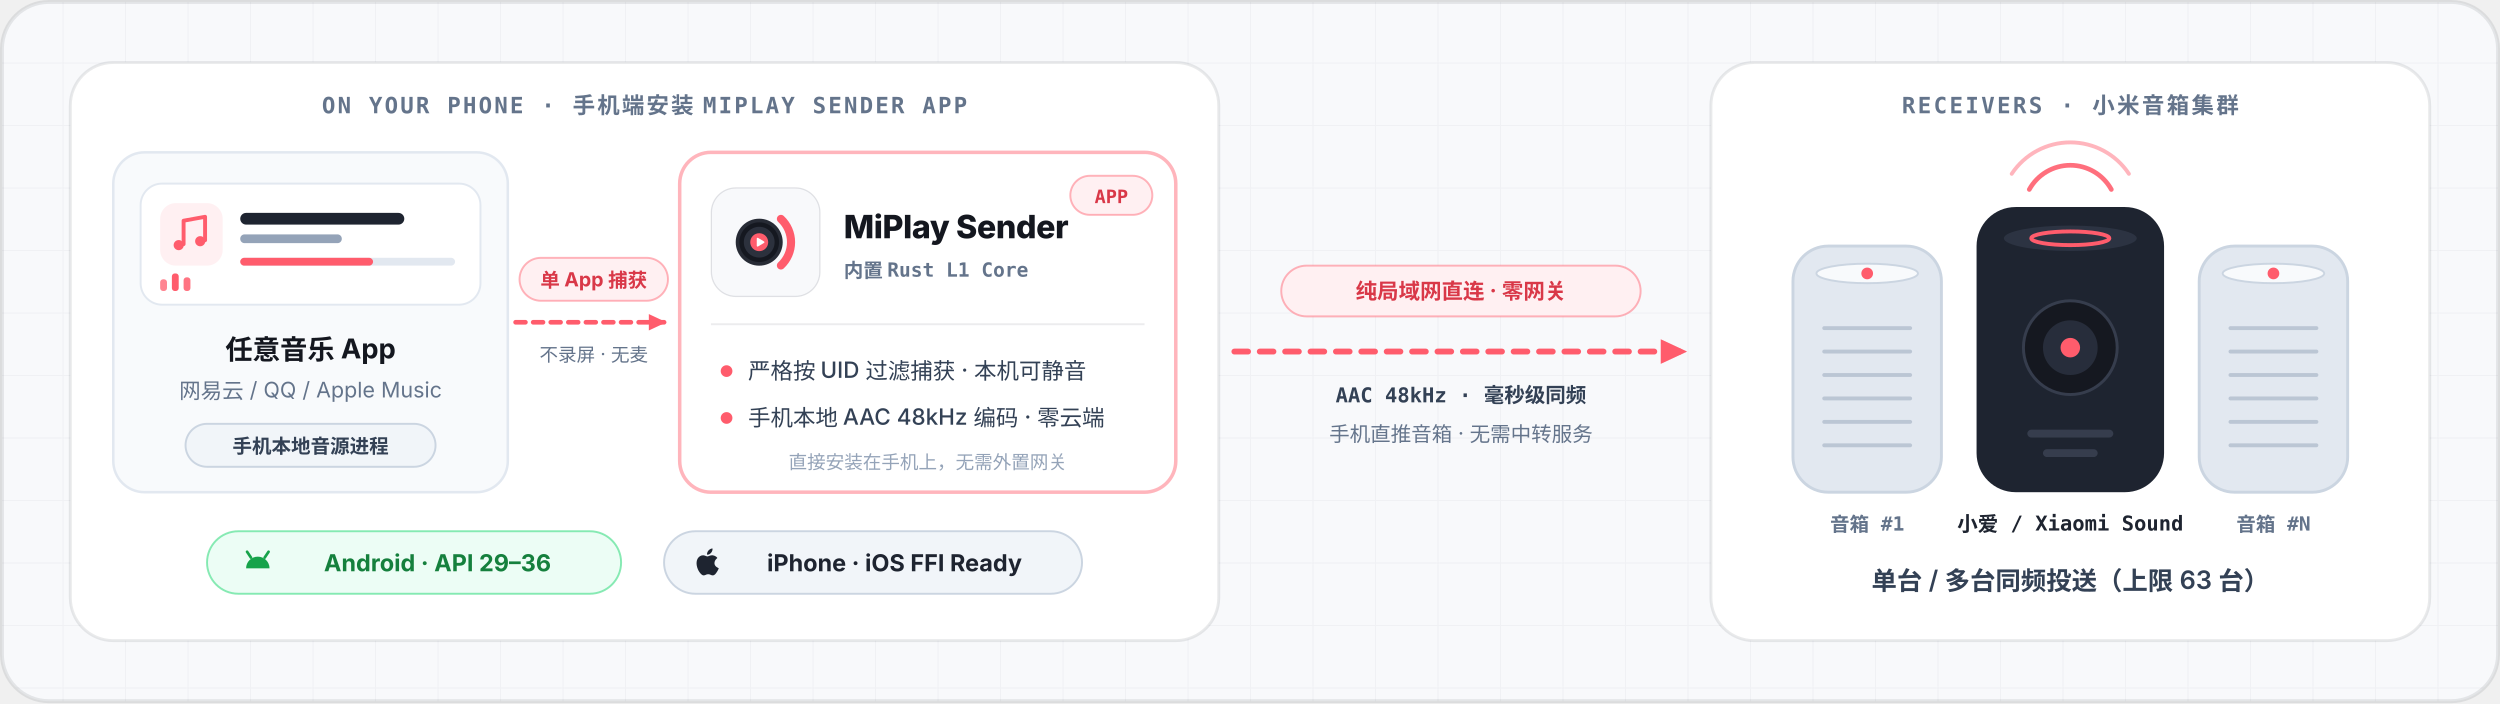
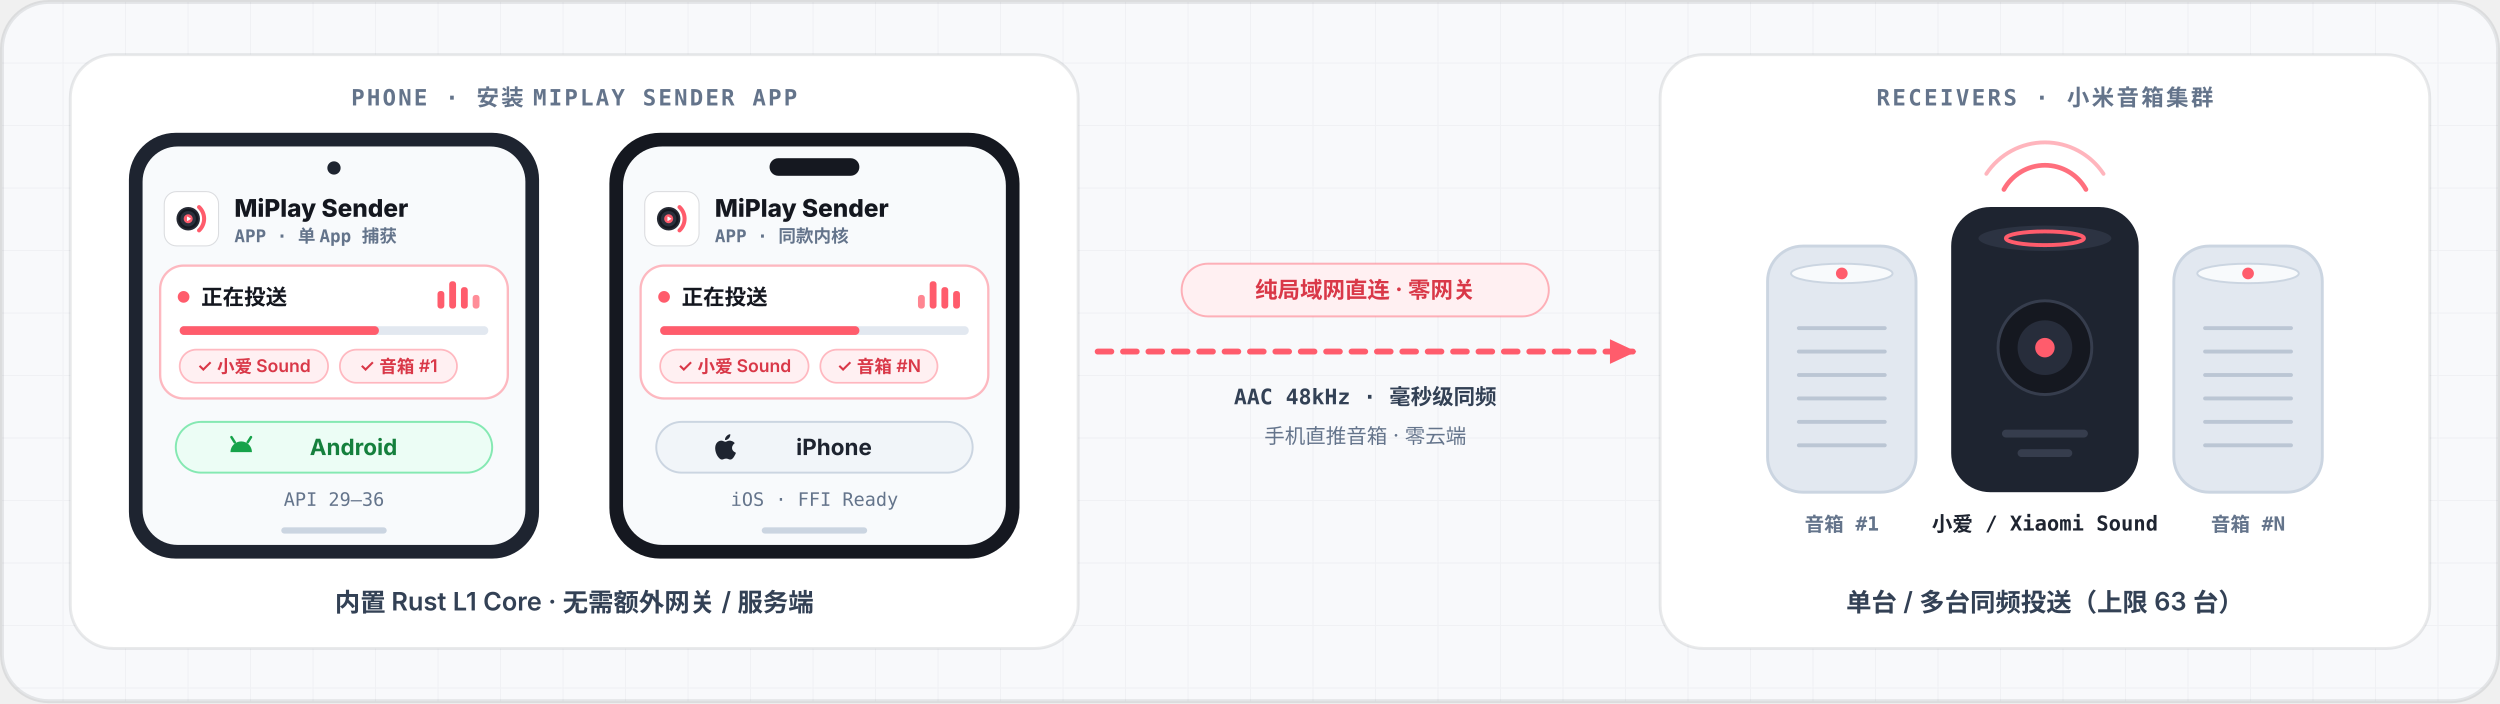
<svg xmlns="http://www.w3.org/2000/svg" viewBox="0 0 1280 360" width="1280" height="360" role="img" aria-labelledby="hb-light-title hb-light-desc">
  <defs>
    <pattern id="hb-grid-l" width="32" height="32" patternUnits="userSpaceOnUse">
      <path d="M 32 0 L 0 0 0 32" fill="none" stroke="#0F172A" stroke-opacity="0.035" stroke-width="1" />
    </pattern>
    <marker id="hb-arr-l" viewBox="0 0 10 10" refX="7.5" refY="5" markerWidth="6" markerHeight="6" orient="auto">
-       <path d="M 1 1.5 L 8.5 5 L 1 8.5 Z" fill="#FF5C6C" />
-     </marker>
-     <marker id="hb-arr-sm-l" viewBox="0 0 10 10" refX="7.5" refY="5" markerWidth="5" markerHeight="5" orient="auto">
      <path d="M 1 1.5 L 8.5 5 L 1 8.5 Z" fill="#FF5C6C" />
    </marker>
    <style>
      .sans { font-family: -apple-system, BlinkMacSystemFont, "SF Pro Display", "PingFang SC", "Hiragino Sans GB", "Segoe UI", sans-serif; }
      .mono { font-family: "SF Mono", ui-monospace, Menlo, Consolas, monospace; }
    </style>
  </defs>
  <rect x="1" y="1" width="1278" height="358" rx="24" fill="#F8F9FB" stroke="#0F172A" stroke-opacity="0.09" stroke-width="2" />
  <rect x="1" y="1" width="1278" height="358" rx="24" fill="url(#hb-grid-l)" />
-   <rect x="36" y="32" width="588" height="296" rx="22" fill="#FFFFFF" stroke="#0F172A" stroke-opacity="0.09" stroke-width="1.5" />
-   <text x="330" y="58" text-anchor="middle" class="mono" font-size="11.5" font-weight="700" fill="#64748B" letter-spacing="1.1">ON YOUR PHONE · 手机端安装 MIPLAY SENDER APP</text>
-   <g transform="translate(58, 78)">
-     <rect x="0" y="0" width="202" height="174" rx="16" fill="#F8FAFC" stroke="#E2E8F0" stroke-width="1.3" />
-     <rect x="14" y="16" width="174" height="62" rx="11" fill="#FFFFFF" stroke="#E2E8F0" stroke-width="1" />
-     <rect x="24" y="26" width="32" height="32" rx="8" fill="#FFF0F2" />
-     <path d="M 36 47 L 36 35 L 47 33 L 47 45" fill="none" stroke="#FF5C6C" stroke-width="2" stroke-linecap="round" stroke-linejoin="round" />
-     <circle cx="33.5" cy="47.5" r="2.6" fill="#FF5C6C" />
-     <circle cx="44.5" cy="45.5" r="2.6" fill="#FF5C6C" />
-     <rect x="65" y="31" width="84" height="6" rx="3" fill="#1E2430" />
-     <rect x="65" y="42" width="52" height="4.5" rx="2.2" fill="#94A3B8" />
-     <rect x="65" y="54" width="110" height="4" rx="2" fill="#E2E8F0" />
-     <rect x="65" y="54" width="68" height="4" rx="2" fill="#FF5C6C" />
-     <rect x="24" y="65" width="3.5" height="6" rx="1.5" fill="#FF5C6C" opacity="0.75" />
-     <rect x="30" y="62" width="3.5" height="9" rx="1.5" fill="#FF5C6C" />
-     <rect x="36" y="64" width="3.5" height="7" rx="1.5" fill="#FF5C6C" opacity="0.85" />
-     <text x="101" y="106" text-anchor="middle" class="sans" font-size="14" font-weight="700" fill="#14171F">任意音乐 App</text>
-     <text x="101" y="126" text-anchor="middle" class="sans" font-size="11" fill="#64748B">网易云 / QQ / Apple Music</text>
-     <rect x="37" y="139" width="128" height="22" rx="11" fill="#F1F5F9" stroke="#CBD5E1" stroke-width="1" />
-     <text x="101" y="154" text-anchor="middle" class="mono" font-size="10" font-weight="600" fill="#334155">手机本地音源进程</text>
+   <rect x="36" y="28" width="516" height="304" rx="22" fill="#FFFFFF" stroke="#0F172A" stroke-opacity="0.09" stroke-width="1.5" />
+   <text x="294" y="54" text-anchor="middle" class="mono" font-size="11.5" font-weight="700" fill="#64748B" letter-spacing="1.1">PHONE · 安装 MIPLAY SENDER APP</text>
+   <g transform="translate(66, 68)">
+     <rect x="0" y="0" width="210" height="218" rx="24" fill="#1E2430" />
+     <rect x="7" y="7" width="196" height="204" rx="18" fill="#F8FAFC" />
+     <circle cx="105" cy="18" r="3.4" fill="#1E2430" />
+     <g transform="translate(18, 30)">
+       <g transform="scale(0.0546875)">
+         <rect x="2" y="2" width="508" height="508" rx="115" fill="#FFFFFF" stroke="#0F172A" stroke-opacity="0.14" stroke-width="10" />
+         <circle cx="226" cy="256" r="110" fill="#272B35" />
+         <circle cx="226" cy="256" r="93" fill="#151820" />
+         <circle cx="226" cy="256" r="72" fill="#2C313D" />
+         <circle cx="226" cy="256" r="42" fill="#FF5C6C" />
+         <path d="M 214.5 240.5 L 214.5 271.5 Q 214.5 279.5 222.0 275.2 L 247.0 260.3 Q 254.5 256 247.0 251.7 L 222.0 236.8 Q 214.5 232.5 214.5 240.5 Z" fill="#FFFFFF" />
+         <path d="M 327.6 147.0 A 149 149 0 0 1 327.6 365.0" fill="none" stroke="#FF5C6C" stroke-width="38" stroke-linecap="round" />
+       </g>
+       <text x="36" y="13" class="sans" font-size="12.5" font-weight="800" fill="#14171F">MiPlay Sender</text>
+       <text x="36" y="26" class="mono" font-size="9" font-weight="600" fill="#64748B">APP · 单 App 捕获</text>
+     </g>
+     <rect x="16" y="68" width="178" height="68" rx="12" fill="#FFFFFF" stroke="#FF5C6C" stroke-opacity="0.42" stroke-width="1.2" />
+     <circle cx="28" cy="84" r="3" fill="#FF5C6C" />
+     <text x="37" y="88" class="sans" font-size="11" font-weight="700" fill="#14171F">正在投送</text>
+     <rect x="158" y="81" width="3.5" height="9" rx="1.5" fill="#FF5C6C" />
+     <rect x="164" y="76" width="3.5" height="14" rx="1.5" fill="#FF5C6C" />
+     <rect x="170" y="79" width="3.5" height="11" rx="1.5" fill="#FF5C6C" />
+     <rect x="176" y="83" width="3.5" height="7" rx="1.5" fill="#FF5C6C" opacity="0.7" />
+     <rect x="26" y="99" width="158" height="4.5" rx="2.2" fill="#E2E8F0" />
+     <rect x="26" y="99" width="102" height="4.5" rx="2.2" fill="#FF5C6C" />
+     <rect x="26" y="111" width="76" height="17" rx="8.5" fill="#FFF0F2" stroke="#FF5C6C" stroke-opacity="0.40" stroke-width="0.9" />
+     <text x="64" y="122.5" text-anchor="middle" class="sans" font-size="9" font-weight="600" fill="#D93848">✓ 小爱 Sound</text>
+     <rect x="108" y="111" width="60" height="17" rx="8.5" fill="#FFF0F2" stroke="#FF5C6C" stroke-opacity="0.40" stroke-width="0.9" />
+     <text x="138" y="122.5" text-anchor="middle" class="sans" font-size="9" font-weight="600" fill="#D93848">✓ 音箱 #1</text>
+     <rect x="24" y="148" width="162" height="26" rx="13" fill="#ECFDF5" stroke="#3DDC84" stroke-opacity="0.6" stroke-width="1" />
+     <path d="M 52 163.5 A 5.5 5.5 0 0 1 63 163.5 Z" fill="#16A34A" />
+     <line x1="54.2" y1="158.5" x2="52.5" y2="155.8" stroke="#16A34A" stroke-width="1.3" stroke-linecap="round" />
+     <line x1="60.8" y1="158.5" x2="62.5" y2="155.8" stroke="#16A34A" stroke-width="1.3" stroke-linecap="round" />
+     <text x="115" y="165" text-anchor="middle" class="sans" font-size="11.5" font-weight="700" fill="#15803D">Android</text>
+     <text x="105" y="191" text-anchor="middle" class="mono" font-size="9.5" fill="#64748B">API 29–36</text>
+     <rect x="78" y="202" width="54" height="3.2" rx="1.6" fill="#CBD5E1" />
  </g>
-   <path d="M 264 165 L 340 165" fill="none" stroke="#FF5C6C" stroke-width="2.4" stroke-dasharray="5 4" stroke-linecap="round" marker-end="url(#hb-arr-sm-l)" />
-   <rect x="266" y="132" width="76" height="22" rx="11" fill="#FFF0F2" stroke="#FF5C6C" stroke-opacity="0.45" stroke-width="1" />
-   <text x="304" y="147" text-anchor="middle" class="sans" font-size="10" font-weight="700" fill="#D93848">单 App 捕获</text>
-   <text x="304" y="185" text-anchor="middle" class="sans" font-size="9.5" fill="#64748B">不录屏 · 无麦</text>
-   <g transform="translate(348, 78)">
-     <rect x="0" y="0" width="254" height="174" rx="16" fill="#FFFFFF" stroke="#FF5C6C" stroke-opacity="0.45" stroke-width="1.8" />
-     <rect x="200" y="12" width="42" height="20" rx="10" fill="#FFF0F2" stroke="#FF5C6C" stroke-opacity="0.45" stroke-width="1" />
-     <text x="221" y="26" text-anchor="middle" class="mono" font-size="9.5" font-weight="700" fill="#D93848">APP</text>
-     <g transform="translate(16, 18) scale(0.109375)">
-       <rect x="2" y="2" width="508" height="508" rx="115" fill="#F8F9FB" stroke="#0F172A" stroke-opacity="0.12" stroke-width="6" />
-       <circle cx="226" cy="256" r="110" fill="#272B35" />
-       <circle cx="226" cy="256" r="93" fill="#151820" />
-       <circle cx="226" cy="256" r="72" fill="#2C313D" />
-       <circle cx="226" cy="256" r="42" fill="#FF5C6C" />
-       <path d="M 214.5 240.5 L 214.5 271.5 Q 214.5 279.5 222.0 275.2 L 247.0 260.3 Q 254.5 256 247.0 251.7 L 222.0 236.8 Q 214.5 232.5 214.5 240.5 Z" fill="#FFFFFF" />
-       <path d="M 327.6 147.0 A 149 149 0 0 1 327.6 365.0" fill="none" stroke="#FF5C6C" stroke-width="38" stroke-linecap="round" />
+   <g transform="translate(312, 68)">
+     <rect x="0" y="0" width="210" height="218" rx="26" fill="#151820" />
+     <rect x="7" y="7" width="196" height="204" rx="20" fill="#F8FAFC" />
+     <rect x="82" y="13" width="46" height="9" rx="4.5" fill="#151820" />
+     <g transform="translate(18, 30)">
+       <g transform="scale(0.0546875)">
+         <rect x="2" y="2" width="508" height="508" rx="115" fill="#FFFFFF" stroke="#0F172A" stroke-opacity="0.14" stroke-width="10" />
+         <circle cx="226" cy="256" r="110" fill="#272B35" />
+         <circle cx="226" cy="256" r="93" fill="#151820" />
+         <circle cx="226" cy="256" r="72" fill="#2C313D" />
+         <circle cx="226" cy="256" r="42" fill="#FF5C6C" />
+         <path d="M 214.5 240.5 L 214.5 271.5 Q 214.5 279.5 222.0 275.2 L 247.0 260.3 Q 254.5 256 247.0 251.7 L 222.0 236.8 Q 214.5 232.5 214.5 240.5 Z" fill="#FFFFFF" />
+         <path d="M 327.6 147.0 A 149 149 0 0 1 327.6 365.0" fill="none" stroke="#FF5C6C" stroke-width="38" stroke-linecap="round" />
+       </g>
+       <text x="36" y="13" class="sans" font-size="12.5" font-weight="800" fill="#14171F">MiPlay Sender</text>
+       <text x="36" y="26" class="mono" font-size="9" font-weight="600" fill="#64748B">APP · 同款内核</text>
    </g>
-     <text x="84" y="44" class="sans" font-size="16.5" font-weight="800" fill="#14171F" letter-spacing="-0.2">MiPlay Sender</text>
-     <text x="84" y="64" class="mono" font-size="10" font-weight="600" fill="#64748B">内置 Rust L1 Core</text>
-     <line x1="16" y1="88" x2="238" y2="88" stroke="#0F172A" stroke-opacity="0.08" stroke-width="1" />
-     <circle cx="24" cy="112" r="3" fill="#FF5C6C" />
-     <text x="35" y="116" class="sans" font-size="11.5" font-weight="500" fill="#334155">严格按 UID 过滤捕获 · 本机可静音</text>
-     <circle cx="24" cy="136" r="3" fill="#FF5C6C" />
-     <text x="35" y="140" class="sans" font-size="11.5" font-weight="500" fill="#334155">手机本地 AAC 48kHz 编码 · 零云端</text>
-     <text x="127" y="162" text-anchor="middle" class="mono" font-size="9.5" fill="#94A3B8">直接安装在手机上，无需外置网关</text>
+     <rect x="16" y="68" width="178" height="68" rx="12" fill="#FFFFFF" stroke="#FF5C6C" stroke-opacity="0.42" stroke-width="1.2" />
+     <circle cx="28" cy="84" r="3" fill="#FF5C6C" />
+     <text x="37" y="88" class="sans" font-size="11" font-weight="700" fill="#14171F">正在投送</text>
+     <rect x="158" y="83" width="3.5" height="7" rx="1.5" fill="#FF5C6C" opacity="0.75" />
+     <rect x="164" y="76" width="3.5" height="14" rx="1.5" fill="#FF5C6C" />
+     <rect x="170" y="79" width="3.5" height="11" rx="1.5" fill="#FF5C6C" />
+     <rect x="176" y="81" width="3.5" height="9" rx="1.5" fill="#FF5C6C" />
+     <rect x="26" y="99" width="158" height="4.5" rx="2.2" fill="#E2E8F0" />
+     <rect x="26" y="99" width="102" height="4.5" rx="2.2" fill="#FF5C6C" />
+     <rect x="26" y="111" width="76" height="17" rx="8.5" fill="#FFF0F2" stroke="#FF5C6C" stroke-opacity="0.40" stroke-width="0.9" />
+     <text x="64" y="122.5" text-anchor="middle" class="sans" font-size="9" font-weight="600" fill="#D93848">✓ 小爱 Sound</text>
+     <rect x="108" y="111" width="60" height="17" rx="8.5" fill="#FFF0F2" stroke="#FF5C6C" stroke-opacity="0.40" stroke-width="0.9" />
+     <text x="138" y="122.5" text-anchor="middle" class="sans" font-size="9" font-weight="600" fill="#D93848">✓ 音箱 #N</text>
+     <rect x="24" y="148" width="162" height="26" rx="13" fill="#F1F5F9" stroke="#CBD5E1" stroke-width="1" />
+     <path d="M 62.8 161.4 C 62.8 159.8 64.1 159.0 64.2 158.9 C 63.4 157.8 62.2 157.7 61.8 157.6 C 60.8 157.5 59.9 158.2 59.4 158.2 C 58.9 158.2 58.1 157.6 57.3 157.6 C 56.2 157.6 55.2 158.3 54.7 159.2 C 53.6 161.2 54.4 164.1 55.5 165.7 C 56.1 166.5 56.8 167.3 57.6 167.3 C 58.4 167.3 58.7 166.8 59.8 166.8 C 60.8 166.8 61.1 167.3 61.9 167.3 C 62.8 167.3 63.4 166.5 63.9 165.7 C 64.5 164.8 64.8 163.9 64.8 163.8 C 64.7 163.8 62.8 163.0 62.8 161.4 Z" fill="#1E2430" />
+     <path d="M 61.2 156.4 C 61.7 155.8 62.0 155.1 61.9 154.3 C 61.2 154.3 60.4 154.8 59.9 155.4 C 59.5 155.8 59.1 156.6 59.2 157.3 C 60.0 157.4 60.7 156.9 61.2 156.4 Z" fill="#1E2430" />
+     <text x="115" y="165" text-anchor="middle" class="sans" font-size="11.5" font-weight="700" fill="#1E2430">iPhone</text>
+     <text x="105" y="191" text-anchor="middle" class="mono" font-size="9.5" fill="#64748B">iOS · FFI Ready</text>
+     <rect x="78" y="202" width="54" height="3.2" rx="1.6" fill="#CBD5E1" />
  </g>
-   <g transform="translate(106, 272)">
-     <rect x="0" y="0" width="212" height="32" rx="16" fill="#ECFDF5" stroke="#3DDC84" stroke-opacity="0.6" stroke-width="1" />
-     <path d="M 20 19 A 6 6 0 0 1 32 19 Z" fill="#16A34A" />
-     <line x1="22.5" y1="13.5" x2="20.5" y2="10.5" stroke="#16A34A" stroke-width="1.4" stroke-linecap="round" />
-     <line x1="29.5" y1="13.5" x2="31.5" y2="10.5" stroke="#16A34A" stroke-width="1.4" stroke-linecap="round" />
-     <text x="118" y="20.5" text-anchor="middle" class="sans" font-size="12" font-weight="700" fill="#15803D">Android · API 29–36</text>
-     <rect x="234" y="0" width="214" height="32" rx="16" fill="#F1F5F9" stroke="#CBD5E1" stroke-width="1" />
-     <path d="M 259.8 16.4 C 259.8 14.7 261.2 13.8 261.3 13.7 C 260.5 12.5 259.2 12.4 258.8 12.3 C 257.7 12.2 256.7 12.9 256.2 12.9 C 255.7 12.9 254.8 12.3 254.0 12.3 C 252.8 12.3 251.8 13.0 251.2 14.0 C 250.0 16.1 250.9 19.2 252.1 20.9 C 252.7 21.7 253.4 22.6 254.3 22.6 C 255.2 22.6 255.5 22.0 256.6 22.0 C 257.7 22.0 258.0 22.6 258.9 22.6 C 259.9 22.6 260.5 21.7 261.0 20.9 C 261.7 19.9 262.0 19.0 262.0 18.9 C 261.9 18.9 259.8 18.1 259.8 16.4 Z" fill="#1E2430" />
-     <path d="M 258.1 11.0 C 258.6 10.4 258.9 9.6 258.8 8.8 C 258.1 8.8 257.2 9.3 256.7 9.9 C 256.3 10.4 255.9 11.2 256.0 12.0 C 256.8 12.1 257.6 11.6 258.1 11.0 Z" fill="#1E2430" />
-     <text x="352" y="20.5" text-anchor="middle" class="sans" font-size="12" font-weight="700" fill="#1E2430">iPhone · iOS FFI Ready</text>
-   </g>
-   <path d="M 632 180 L 862 180" fill="none" stroke="#FF5C6C" stroke-width="3" stroke-dasharray="7 6" stroke-linecap="round" marker-end="url(#hb-arr-l)" />
-   <rect x="656" y="136" width="184" height="26" rx="13" fill="#FFF0F2" stroke="#FF5C6C" stroke-opacity="0.45" stroke-width="1" />
-   <text x="748" y="153" text-anchor="middle" class="sans" font-size="11" font-weight="700" fill="#D93848">纯局域网直连 · 零网关</text>
-   <text x="748" y="206" text-anchor="middle" class="mono" font-size="10.5" font-weight="600" fill="#334155">AAC 48kHz · 毫秒级同频</text>
-   <text x="748" y="226" text-anchor="middle" class="sans" font-size="10.5" fill="#64748B">手机直推音箱 · 无需中转服务</text>
-   <rect x="876" y="32" width="368" height="296" rx="22" fill="#FFFFFF" stroke="#0F172A" stroke-opacity="0.09" stroke-width="1.5" />
-   <text x="1060" y="58" text-anchor="middle" class="mono" font-size="11.5" font-weight="700" fill="#64748B" letter-spacing="1.2">RECEIVERS · 小米音箱集群</text>
-   <g transform="translate(918, 126)">
+   <text x="294" y="313" text-anchor="middle" class="sans" font-size="13" font-weight="600" fill="#334155">内置 Rust L1 Core · 无需额外网关 / 服务端</text>
+   <path d="M 562 180 L 836 180" fill="none" stroke="#FF5C6C" stroke-width="3" stroke-dasharray="7 6" stroke-linecap="round" marker-end="url(#hb-arr-l)" />
+   <rect x="605" y="135" width="188" height="27" rx="13.5" fill="#FFF0F2" stroke="#FF5C6C" stroke-opacity="0.45" stroke-width="1" />
+   <text x="699" y="152.5" text-anchor="middle" class="sans" font-size="11.5" font-weight="700" fill="#D93848">纯局域网直连 · 零网关</text>
+   <text x="699" y="207" text-anchor="middle" class="mono" font-size="11" font-weight="600" fill="#334155">AAC 48kHz · 毫秒级同频</text>
+   <text x="699" y="227" text-anchor="middle" class="sans" font-size="10.5" fill="#64748B">手机直推音箱 · 零云端</text>
+   <rect x="850" y="28" width="394" height="304" rx="22" fill="#FFFFFF" stroke="#0F172A" stroke-opacity="0.09" stroke-width="1.5" />
+   <text x="1047" y="54" text-anchor="middle" class="mono" font-size="11.5" font-weight="700" fill="#64748B" letter-spacing="1.2">RECEIVERS · 小米音箱集群</text>
+   <g transform="translate(905, 126)">
    <rect x="0" y="0" width="76" height="126" rx="18" fill="#E2E8F0" stroke="#CBD5E1" stroke-width="1.5" />
    <ellipse cx="38" cy="14" rx="26" ry="5" fill="#F8FAFC" stroke="#CBD5E1" stroke-width="1" />
    <circle cx="38" cy="14" r="3" fill="#FF5C6C" />
    <line x1="16" y1="42" x2="60" y2="42" stroke="#94A3B8" stroke-width="2" stroke-linecap="round" opacity="0.5" />
    <line x1="16" y1="54" x2="60" y2="54" stroke="#94A3B8" stroke-width="2" stroke-linecap="round" opacity="0.5" />
    <line x1="16" y1="66" x2="60" y2="66" stroke="#94A3B8" stroke-width="2" stroke-linecap="round" opacity="0.5" />
    <line x1="16" y1="78" x2="60" y2="78" stroke="#94A3B8" stroke-width="2" stroke-linecap="round" opacity="0.5" />
    <line x1="16" y1="90" x2="60" y2="90" stroke="#94A3B8" stroke-width="2" stroke-linecap="round" opacity="0.5" />
    <line x1="16" y1="102" x2="60" y2="102" stroke="#94A3B8" stroke-width="2" stroke-linecap="round" opacity="0.5" />
    <text x="38" y="146" text-anchor="middle" class="mono" font-size="10" font-weight="600" fill="#64748B">音箱 #1</text>
  </g>
-   <g transform="translate(1012, 106)">
+   <g transform="translate(999, 106)">
    <rect x="0" y="0" width="96" height="146" rx="20" fill="#1E2430" />
    <ellipse cx="48" cy="16" rx="34" ry="6.5" fill="#2C3342" />
    <ellipse cx="48" cy="16" rx="20" ry="3.5" fill="none" stroke="#FF5C6C" stroke-width="2" />
    <circle cx="48" cy="72" r="24" fill="#151820" stroke="#363D4D" stroke-width="1.5" />
    <circle cx="48" cy="72" r="14" fill="#272D3B" />
    <circle cx="48" cy="72" r="5" fill="#FF5C6C" />
    <rect x="26" y="114" width="44" height="4" rx="2" fill="#363D4D" />
    <rect x="34" y="124" width="28" height="4" rx="2" fill="#363D4D" />
    <text x="48" y="166" text-anchor="middle" class="mono" font-size="10.5" font-weight="700" fill="#1E2430">小爱 / Xiaomi Sound</text>
  </g>
-   <g transform="translate(1126, 126)">
+   <g transform="translate(1113, 126)">
    <rect x="0" y="0" width="76" height="126" rx="18" fill="#E2E8F0" stroke="#CBD5E1" stroke-width="1.5" />
    <ellipse cx="38" cy="14" rx="26" ry="5" fill="#F8FAFC" stroke="#CBD5E1" stroke-width="1" />
    <circle cx="38" cy="14" r="3" fill="#FF5C6C" />
    <line x1="16" y1="42" x2="60" y2="42" stroke="#94A3B8" stroke-width="2" stroke-linecap="round" opacity="0.5" />
    <line x1="16" y1="54" x2="60" y2="54" stroke="#94A3B8" stroke-width="2" stroke-linecap="round" opacity="0.5" />
    <line x1="16" y1="66" x2="60" y2="66" stroke="#94A3B8" stroke-width="2" stroke-linecap="round" opacity="0.5" />
    <line x1="16" y1="78" x2="60" y2="78" stroke="#94A3B8" stroke-width="2" stroke-linecap="round" opacity="0.5" />
    <line x1="16" y1="90" x2="60" y2="90" stroke="#94A3B8" stroke-width="2" stroke-linecap="round" opacity="0.5" />
    <line x1="16" y1="102" x2="60" y2="102" stroke="#94A3B8" stroke-width="2" stroke-linecap="round" opacity="0.5" />
    <text x="38" y="146" text-anchor="middle" class="mono" font-size="10" font-weight="600" fill="#64748B">音箱 #N</text>
  </g>
-   <path d="M 1039 97 A 24 24 0 0 1 1081 97" fill="none" stroke="#FF5C6C" stroke-width="2.4" stroke-linecap="round" opacity="0.88" />
-   <path d="M 1030 89 A 36 36 0 0 1 1090 89" fill="none" stroke="#FF5C6C" stroke-width="2" stroke-linecap="round" opacity="0.45" />
-   <text x="1060" y="302" text-anchor="middle" class="sans" font-size="13" font-weight="600" fill="#334155">单台 / 多台同频投送（上限 63 台）</text>
+   <path d="M 1026 97 A 24 24 0 0 1 1068 97" fill="none" stroke="#FF5C6C" stroke-width="2.4" stroke-linecap="round" opacity="0.88" />
+   <path d="M 1017 89 A 36 36 0 0 1 1077 89" fill="none" stroke="#FF5C6C" stroke-width="2" stroke-linecap="round" opacity="0.45" />
+   <text x="1047" y="313" text-anchor="middle" class="sans" font-size="13" font-weight="600" fill="#334155">单台 / 多台同频投送（上限 63 台）</text>
</svg>
